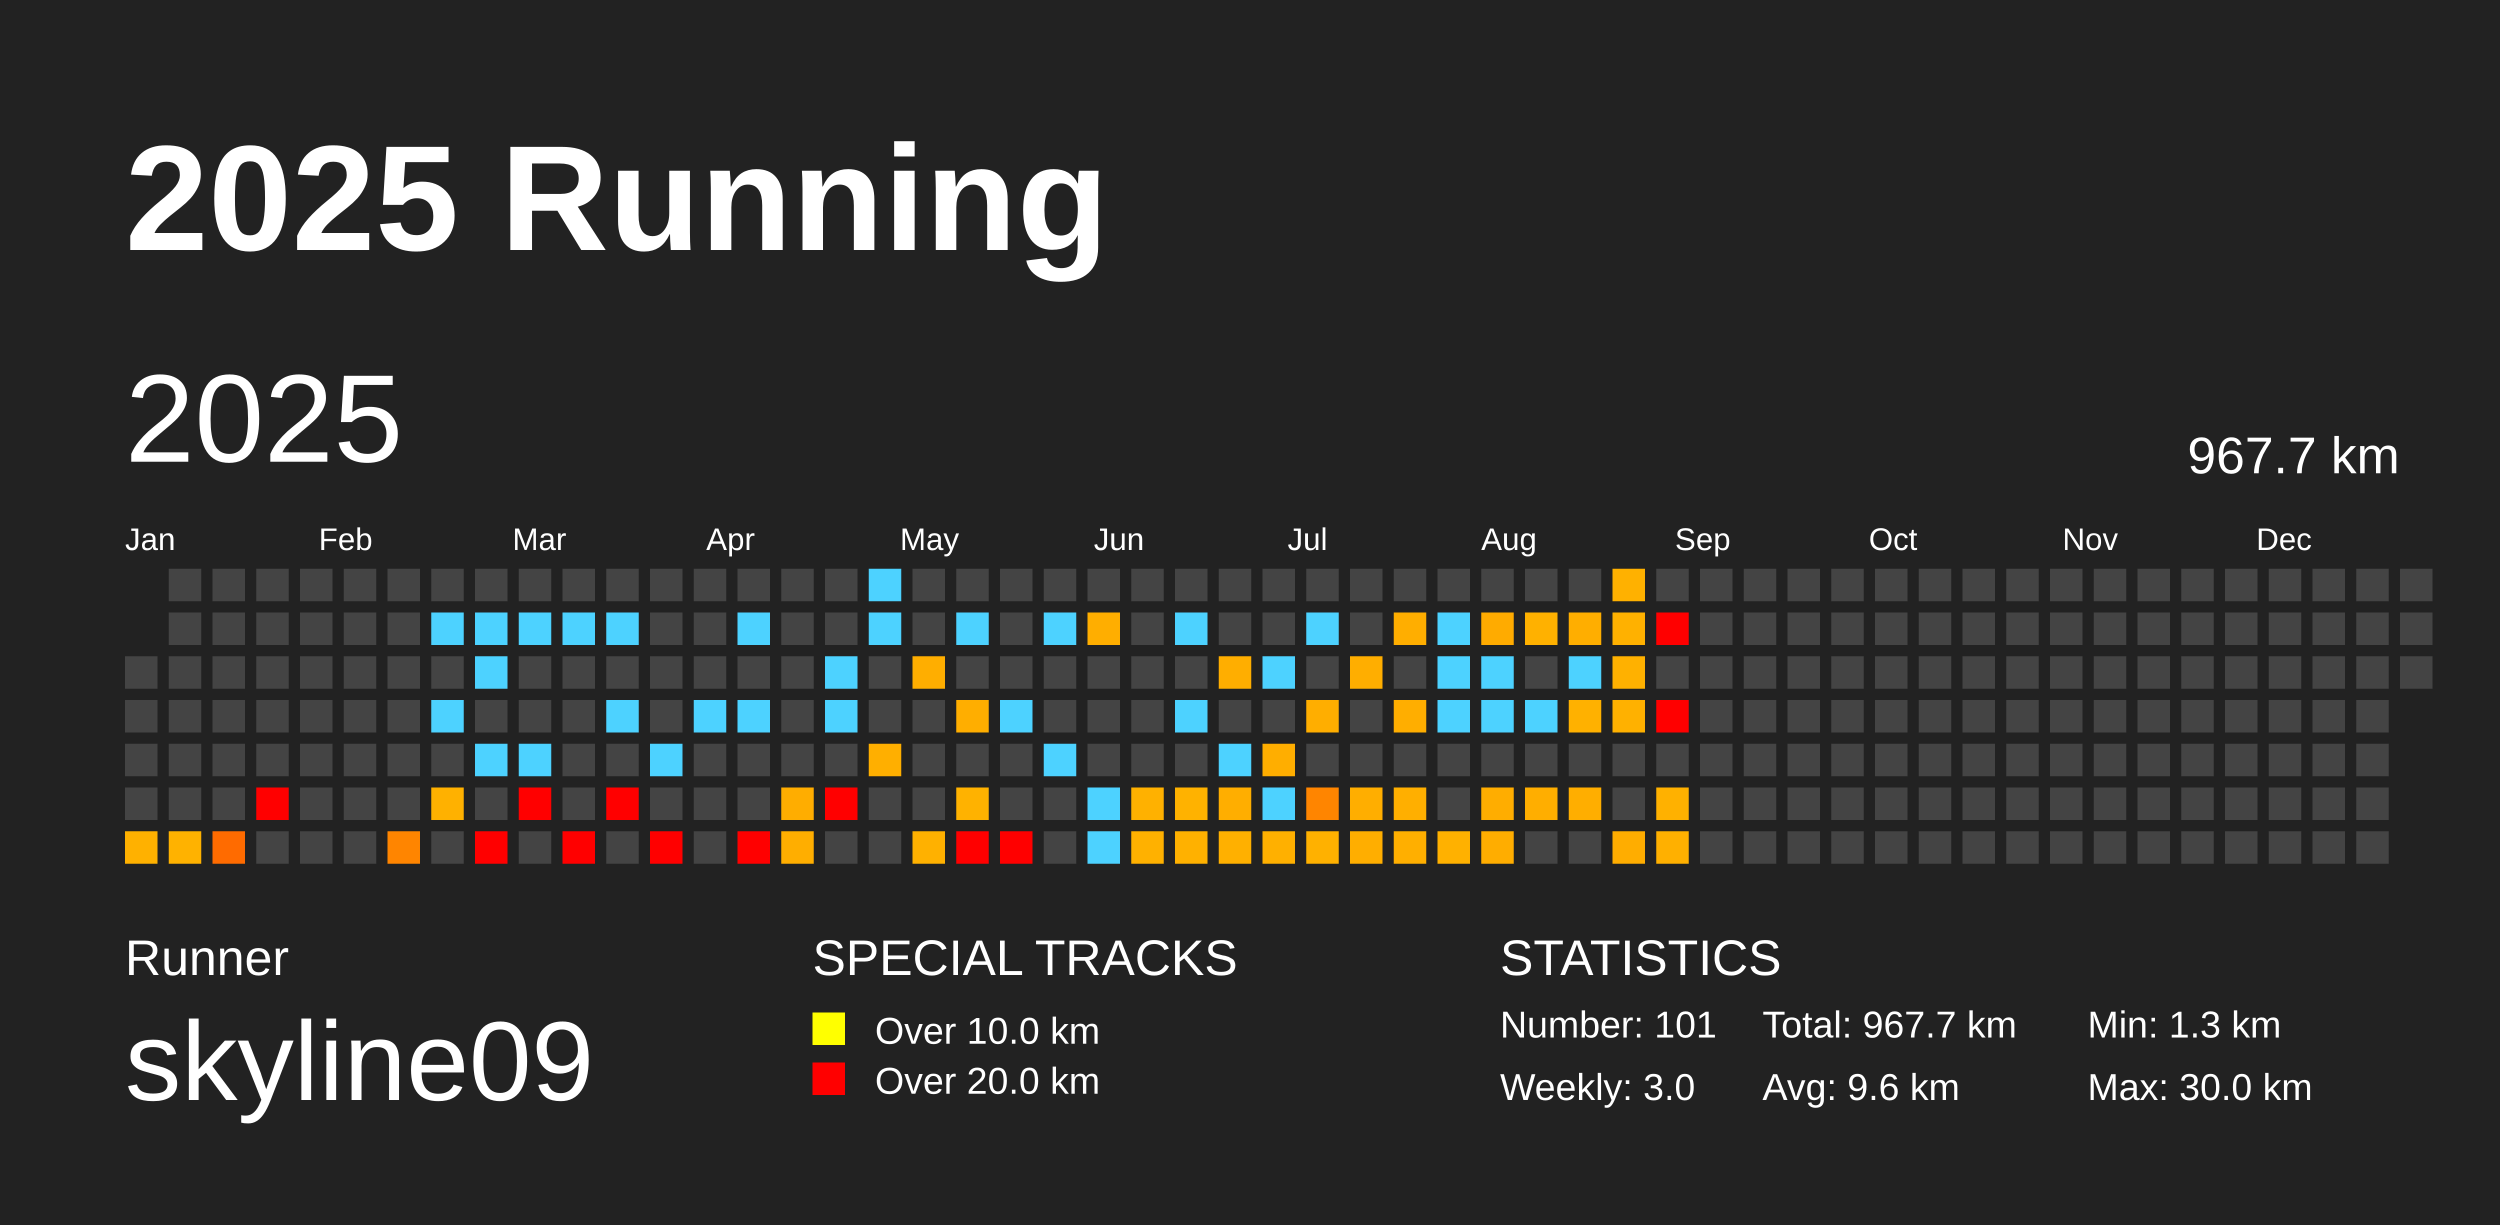
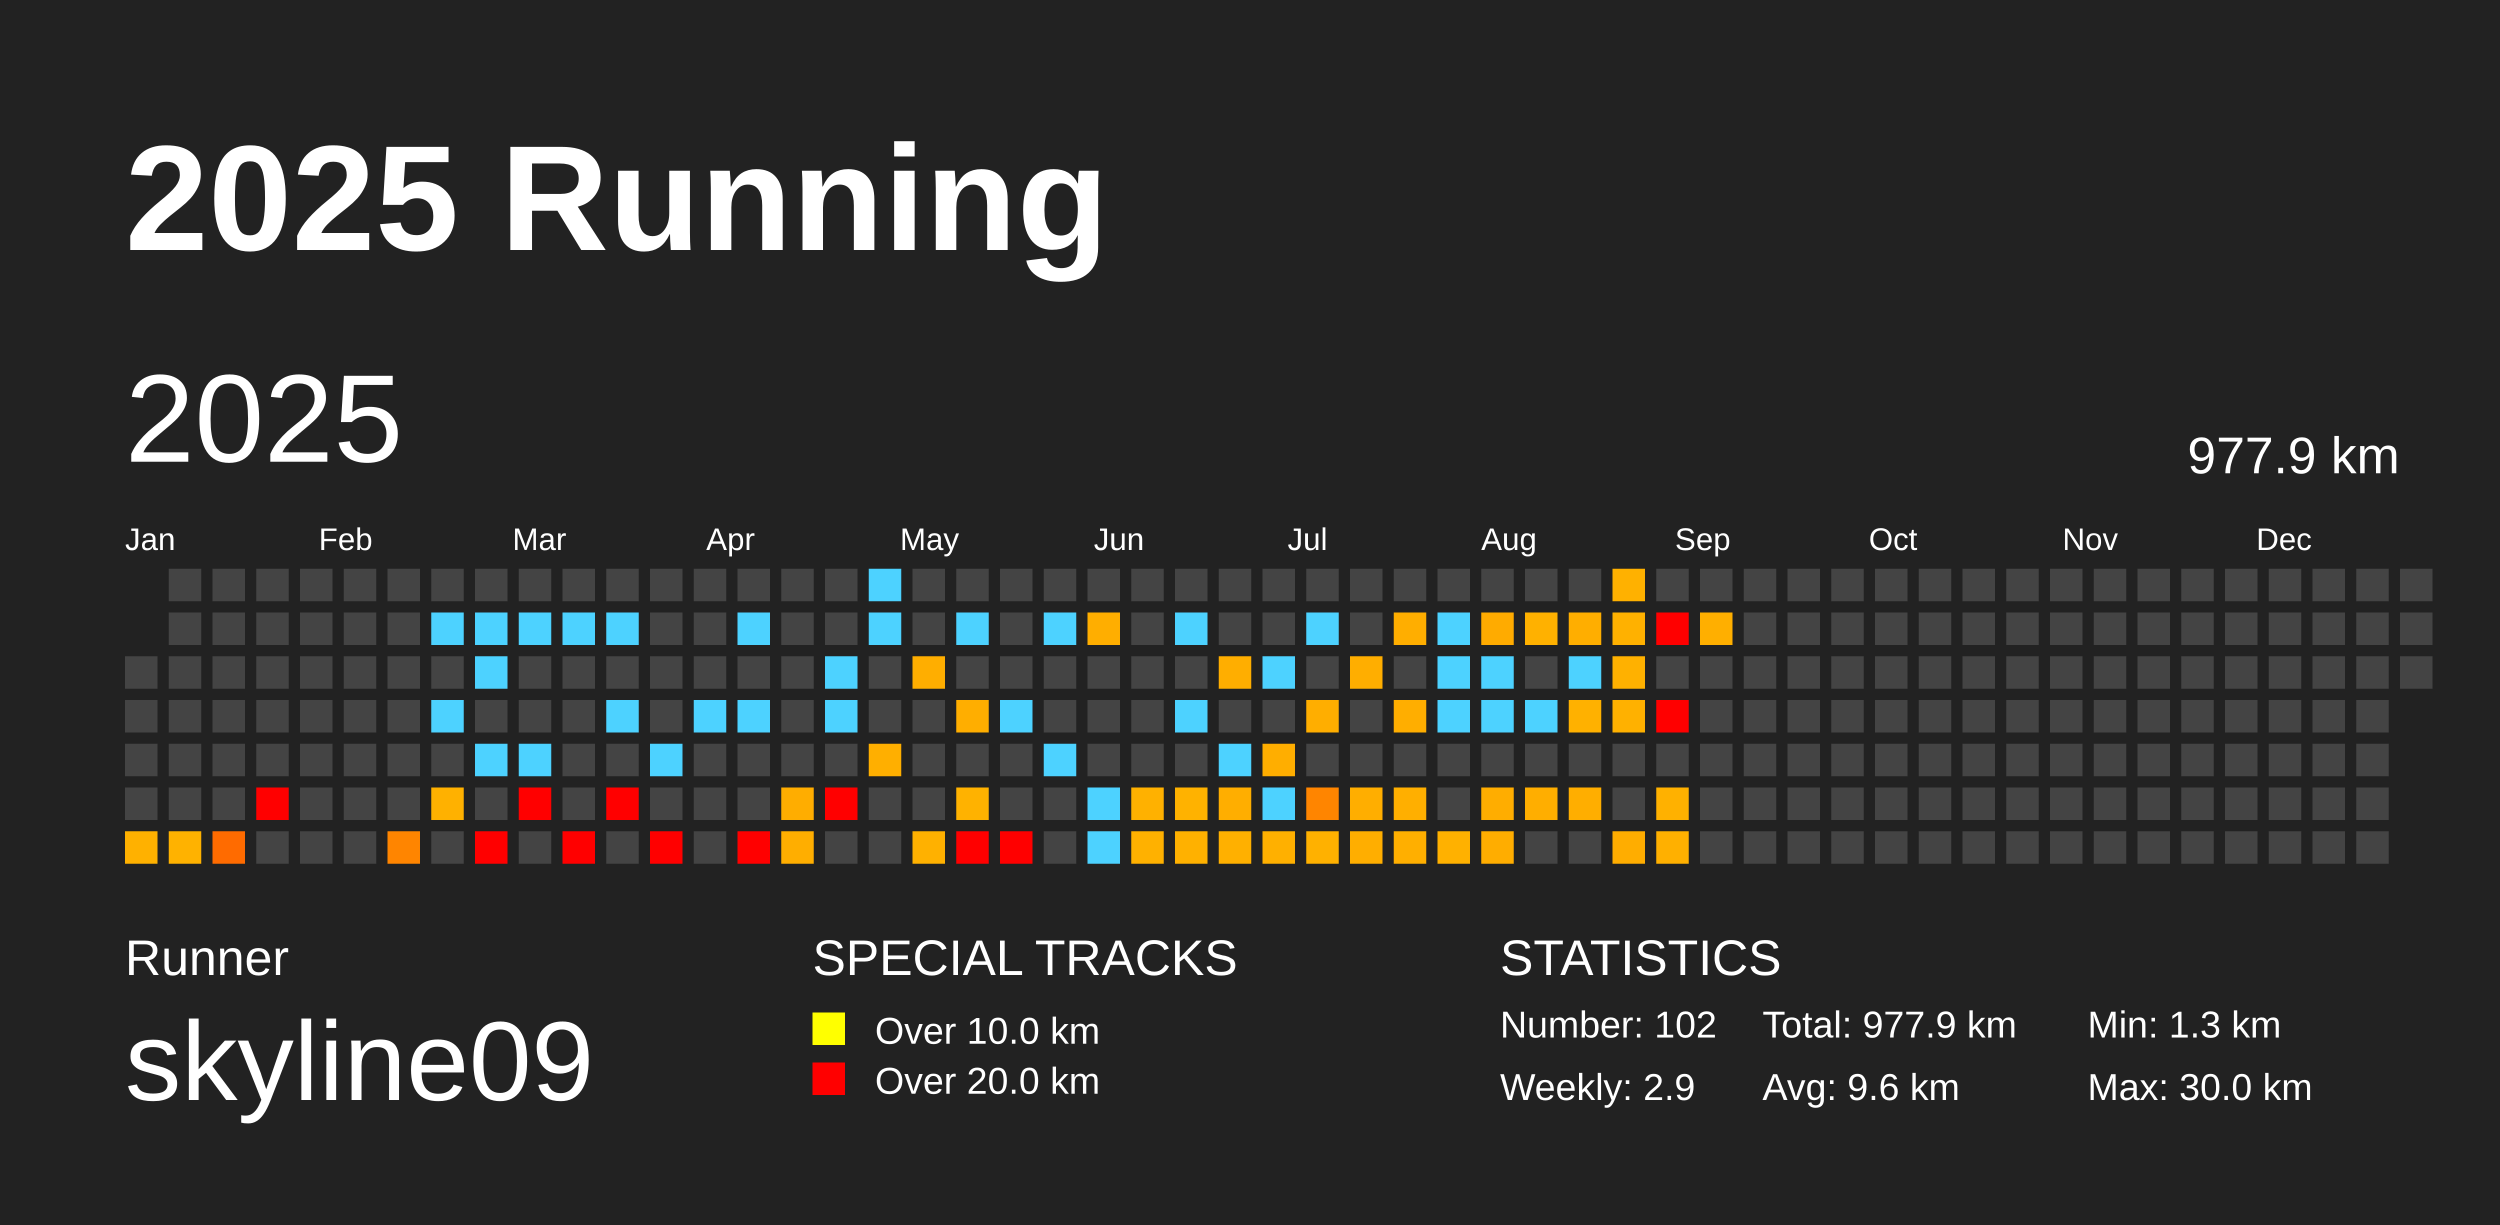
<svg xmlns="http://www.w3.org/2000/svg" baseProfile="full" height="98mm" version="1.1" viewBox="0,0,200,98" width="200mm">
  <defs />
  <rect fill="#222222" height="98" width="200" x="0" y="0" />
  <text fill="#FFFFFF" style="font-size:12px; font-family:Arial; font-weight:bold;" x="10" y="20">2025 Running</text>
  <text fill="#FFFFFF" style="font-size:4px; font-family:Arial" x="10" y="78">Runner</text>
  <text fill="#FFFFFF" style="font-size:9px; font-family:Arial" x="10" y="88">skyline09</text>
  <text fill="#FFFFFF" style="font-size:4px; font-family:Arial" x="65" y="78">SPECIAL TRACKS</text>
  <rect fill="yellow" height="2.6" width="2.6" x="65" y="81" />
  <text fill="#FFFFFF" style="font-size:3px; font-family:Arial" x="70" y="83.5">Over 10.0 km</text>
  <rect fill="red" height="2.6" width="2.6" x="65" y="85" />
  <text fill="#FFFFFF" style="font-size:3px; font-family:Arial" x="70" y="87.5">Over 20.0 km</text>
  <text fill="#FFFFFF" style="font-size:4px; font-family:Arial" x="120" y="78">STATISTICS</text>
-   <text fill="#FFFFFF" style="font-size:3px; font-family:Arial" x="120" y="83">Number: 101</text>
-   <text fill="#FFFFFF" style="font-size:3px; font-family:Arial" x="120" y="88">Weekly: 3.0</text>
-   <text fill="#FFFFFF" style="font-size:3px; font-family:Arial" x="141" y="83">Total: 967.7 km</text>
+   <text fill="#FFFFFF" style="font-size:3px; font-family:Arial" x="120" y="83">Number: 102</text>
+   <text fill="#FFFFFF" style="font-size:3px; font-family:Arial" x="120" y="88">Weekly: 2.9</text>
+   <text fill="#FFFFFF" style="font-size:3px; font-family:Arial" x="141" y="83">Total: 977.9 km</text>
  <text fill="#FFFFFF" style="font-size:3px; font-family:Arial" x="141" y="88">Avg: 9.6 km</text>
  <text fill="#FFFFFF" style="font-size:3px; font-family:Arial" x="167" y="83">Min: 1.3 km</text>
  <text fill="#FFFFFF" style="font-size:3px; font-family:Arial" x="167" y="88">Max: 30.0 km</text>
  <text dominant-baseline="hanging" fill="#FFFFFF" style="font-size:10.0px; font-family:Arial;" x="10" y="30">2025</text>
-   <text dominant-baseline="hanging" fill="#FFFFFF" style="font-size:4.125px; font-family:Arial;" x="175" y="35">967.7 km</text>
+   <text dominant-baseline="hanging" fill="#FFFFFF" style="font-size:4.125px; font-family:Arial;" x="175" y="35">977.9 km</text>
  <text fill="#FFFFFF" style="font-size:2.5px; font-family:Arial" x="10.0" y="44">Jan</text>
  <text fill="#FFFFFF" style="font-size:2.5px; font-family:Arial" x="25.5" y="44">Feb</text>
  <text fill="#FFFFFF" style="font-size:2.5px; font-family:Arial" x="41.0" y="44">Mar</text>
  <text fill="#FFFFFF" style="font-size:2.5px; font-family:Arial" x="56.5" y="44">Apr</text>
  <text fill="#FFFFFF" style="font-size:2.5px; font-family:Arial" x="72.0" y="44">May</text>
  <text fill="#FFFFFF" style="font-size:2.5px; font-family:Arial" x="87.5" y="44">Jun</text>
  <text fill="#FFFFFF" style="font-size:2.5px; font-family:Arial" x="103.0" y="44">Jul</text>
  <text fill="#FFFFFF" style="font-size:2.5px; font-family:Arial" x="118.5" y="44">Aug</text>
  <text fill="#FFFFFF" style="font-size:2.5px; font-family:Arial" x="134.0" y="44">Sep</text>
  <text fill="#FFFFFF" style="font-size:2.5px; font-family:Arial" x="149.5" y="44">Oct</text>
  <text fill="#FFFFFF" style="font-size:2.5px; font-family:Arial" x="165.0" y="44">Nov</text>
  <text fill="#FFFFFF" style="font-size:2.5px; font-family:Arial" x="180.5" y="44">Dec</text>
  <rect fill="#444444" height="2.6" width="2.6" x="10.0" y="52.5" />
  <rect fill="#444444" height="2.6" width="2.6" x="10.0" y="56.0" />
  <rect fill="#444444" height="2.6" width="2.6" x="10.0" y="59.5" />
  <rect fill="#444444" height="2.6" width="2.6" x="10.0" y="63.0" />
  <rect fill="#ffb100" height="2.6" width="2.6" x="10.0" y="66.5" />
  <rect fill="#444444" height="2.6" width="2.6" x="13.5" y="45.5" />
  <rect fill="#444444" height="2.6" width="2.6" x="13.5" y="49.0" />
  <rect fill="#444444" height="2.6" width="2.6" x="13.5" y="52.5" />
  <rect fill="#444444" height="2.6" width="2.6" x="13.5" y="56.0" />
  <rect fill="#444444" height="2.6" width="2.6" x="13.5" y="59.5" />
  <rect fill="#444444" height="2.6" width="2.6" x="13.5" y="63.0" />
  <rect fill="#ffb200" height="2.6" width="2.6" x="13.5" y="66.5" />
  <rect fill="#444444" height="2.6" width="2.6" x="17.0" y="45.5" />
  <rect fill="#444444" height="2.6" width="2.6" x="17.0" y="49.0" />
  <rect fill="#444444" height="2.6" width="2.6" x="17.0" y="52.5" />
  <rect fill="#444444" height="2.6" width="2.6" x="17.0" y="56.0" />
  <rect fill="#444444" height="2.6" width="2.6" x="17.0" y="59.5" />
  <rect fill="#444444" height="2.6" width="2.6" x="17.0" y="63.0" />
  <rect fill="#ff6b00" height="2.6" width="2.6" x="17.0" y="66.5" />
  <rect fill="#444444" height="2.6" width="2.6" x="20.5" y="45.5" />
  <rect fill="#444444" height="2.6" width="2.6" x="20.5" y="49.0" />
  <rect fill="#444444" height="2.6" width="2.6" x="20.5" y="52.5" />
  <rect fill="#444444" height="2.6" width="2.6" x="20.5" y="56.0" />
  <rect fill="#444444" height="2.6" width="2.6" x="20.5" y="59.5" />
  <rect fill="red" height="2.6" width="2.6" x="20.5" y="63.0" />
  <rect fill="#444444" height="2.6" width="2.6" x="20.5" y="66.5" />
  <rect fill="#444444" height="2.6" width="2.6" x="24.0" y="45.5" />
  <rect fill="#444444" height="2.6" width="2.6" x="24.0" y="49.0" />
  <rect fill="#444444" height="2.6" width="2.6" x="24.0" y="52.5" />
  <rect fill="#444444" height="2.6" width="2.6" x="24.0" y="56.0" />
  <rect fill="#444444" height="2.6" width="2.6" x="24.0" y="59.5" />
  <rect fill="#444444" height="2.6" width="2.6" x="24.0" y="63.0" />
  <rect fill="#444444" height="2.6" width="2.6" x="24.0" y="66.5" />
  <rect fill="#444444" height="2.6" width="2.6" x="27.5" y="45.5" />
  <rect fill="#444444" height="2.6" width="2.6" x="27.5" y="49.0" />
  <rect fill="#444444" height="2.6" width="2.6" x="27.5" y="52.5" />
  <rect fill="#444444" height="2.6" width="2.6" x="27.5" y="56.0" />
  <rect fill="#444444" height="2.6" width="2.6" x="27.5" y="59.5" />
  <rect fill="#444444" height="2.6" width="2.6" x="27.5" y="63.0" />
  <rect fill="#444444" height="2.6" width="2.6" x="27.5" y="66.5" />
  <rect fill="#444444" height="2.6" width="2.6" x="31.0" y="45.5" />
  <rect fill="#444444" height="2.6" width="2.6" x="31.0" y="49.0" />
  <rect fill="#444444" height="2.6" width="2.6" x="31.0" y="52.5" />
  <rect fill="#444444" height="2.6" width="2.6" x="31.0" y="56.0" />
  <rect fill="#444444" height="2.6" width="2.6" x="31.0" y="59.5" />
  <rect fill="#444444" height="2.6" width="2.6" x="31.0" y="63.0" />
  <rect fill="#ff8500" height="2.6" width="2.6" x="31.0" y="66.5" />
  <rect fill="#444444" height="2.6" width="2.6" x="34.5" y="45.5" />
  <rect fill="#4dd2ff" height="2.6" width="2.6" x="34.5" y="49.0" />
  <rect fill="#444444" height="2.6" width="2.6" x="34.5" y="52.5" />
  <rect fill="#4dd2ff" height="2.6" width="2.6" x="34.5" y="56.0" />
  <rect fill="#444444" height="2.6" width="2.6" x="34.5" y="59.5" />
  <rect fill="#ffb100" height="2.6" width="2.6" x="34.5" y="63.0" />
  <rect fill="#444444" height="2.6" width="2.6" x="34.5" y="66.5" />
  <rect fill="#444444" height="2.6" width="2.6" x="38.0" y="45.5" />
  <rect fill="#4dd2ff" height="2.6" width="2.6" x="38.0" y="49.0" />
  <rect fill="#4dd2ff" height="2.6" width="2.6" x="38.0" y="52.5" />
  <rect fill="#444444" height="2.6" width="2.6" x="38.0" y="56.0" />
  <rect fill="#4dd2ff" height="2.6" width="2.6" x="38.0" y="59.5" />
  <rect fill="#444444" height="2.6" width="2.6" x="38.0" y="63.0" />
  <rect fill="red" height="2.6" width="2.6" x="38.0" y="66.5" />
  <rect fill="#444444" height="2.6" width="2.6" x="41.5" y="45.5" />
  <rect fill="#4dd2ff" height="2.6" width="2.6" x="41.5" y="49.0" />
  <rect fill="#444444" height="2.6" width="2.6" x="41.5" y="52.5" />
  <rect fill="#444444" height="2.6" width="2.6" x="41.5" y="56.0" />
  <rect fill="#4dd2ff" height="2.6" width="2.6" x="41.5" y="59.5" />
  <rect fill="red" height="2.6" width="2.6" x="41.5" y="63.0" />
  <rect fill="#444444" height="2.6" width="2.6" x="41.5" y="66.5" />
  <rect fill="#444444" height="2.6" width="2.6" x="45.0" y="45.5" />
  <rect fill="#4dd2ff" height="2.6" width="2.6" x="45.0" y="49.0" />
  <rect fill="#444444" height="2.6" width="2.6" x="45.0" y="52.5" />
  <rect fill="#444444" height="2.6" width="2.6" x="45.0" y="56.0" />
  <rect fill="#444444" height="2.6" width="2.6" x="45.0" y="59.5" />
  <rect fill="#444444" height="2.6" width="2.6" x="45.0" y="63.0" />
  <rect fill="red" height="2.6" width="2.6" x="45.0" y="66.5" />
  <rect fill="#444444" height="2.6" width="2.6" x="48.5" y="45.5" />
  <rect fill="#4dd2ff" height="2.6" width="2.6" x="48.5" y="49.0" />
  <rect fill="#444444" height="2.6" width="2.6" x="48.5" y="52.5" />
  <rect fill="#4dd2ff" height="2.6" width="2.6" x="48.5" y="56.0" />
  <rect fill="#444444" height="2.6" width="2.6" x="48.5" y="59.5" />
  <rect fill="red" height="2.6" width="2.6" x="48.5" y="63.0" />
  <rect fill="#444444" height="2.6" width="2.6" x="48.5" y="66.5" />
  <rect fill="#444444" height="2.6" width="2.6" x="52.0" y="45.5" />
  <rect fill="#444444" height="2.6" width="2.6" x="52.0" y="49.0" />
  <rect fill="#444444" height="2.6" width="2.6" x="52.0" y="52.5" />
  <rect fill="#444444" height="2.6" width="2.6" x="52.0" y="56.0" />
  <rect fill="#4dd2ff" height="2.6" width="2.6" x="52.0" y="59.5" />
  <rect fill="#444444" height="2.6" width="2.6" x="52.0" y="63.0" />
  <rect fill="red" height="2.6" width="2.6" x="52.0" y="66.5" />
  <rect fill="#444444" height="2.6" width="2.6" x="55.5" y="45.5" />
  <rect fill="#444444" height="2.6" width="2.6" x="55.5" y="49.0" />
  <rect fill="#444444" height="2.6" width="2.6" x="55.5" y="52.5" />
  <rect fill="#4dd2ff" height="2.6" width="2.6" x="55.5" y="56.0" />
  <rect fill="#444444" height="2.6" width="2.6" x="55.5" y="59.5" />
  <rect fill="#444444" height="2.6" width="2.6" x="55.5" y="63.0" />
  <rect fill="#444444" height="2.6" width="2.6" x="55.5" y="66.5" />
  <rect fill="#444444" height="2.6" width="2.6" x="59.0" y="45.5" />
  <rect fill="#4dd2ff" height="2.6" width="2.6" x="59.0" y="49.0" />
  <rect fill="#444444" height="2.6" width="2.6" x="59.0" y="52.5" />
  <rect fill="#4dd2ff" height="2.6" width="2.6" x="59.0" y="56.0" />
  <rect fill="#444444" height="2.6" width="2.6" x="59.0" y="59.5" />
  <rect fill="#444444" height="2.6" width="2.6" x="59.0" y="63.0" />
  <rect fill="red" height="2.6" width="2.6" x="59.0" y="66.5" />
  <rect fill="#444444" height="2.6" width="2.6" x="62.5" y="45.5" />
  <rect fill="#444444" height="2.6" width="2.6" x="62.5" y="49.0" />
  <rect fill="#444444" height="2.6" width="2.6" x="62.5" y="52.5" />
  <rect fill="#444444" height="2.6" width="2.6" x="62.5" y="56.0" />
  <rect fill="#444444" height="2.6" width="2.6" x="62.5" y="59.5" />
  <rect fill="#ffad00" height="2.6" width="2.6" x="62.5" y="63.0" />
  <rect fill="#ffae00" height="2.6" width="2.6" x="62.5" y="66.5" />
  <rect fill="#444444" height="2.6" width="2.6" x="66.0" y="45.5" />
  <rect fill="#444444" height="2.6" width="2.6" x="66.0" y="49.0" />
  <rect fill="#4dd2ff" height="2.6" width="2.6" x="66.0" y="52.5" />
  <rect fill="#4dd2ff" height="2.6" width="2.6" x="66.0" y="56.0" />
  <rect fill="#444444" height="2.6" width="2.6" x="66.0" y="59.5" />
  <rect fill="red" height="2.6" width="2.6" x="66.0" y="63.0" />
  <rect fill="#444444" height="2.6" width="2.6" x="66.0" y="66.5" />
  <rect fill="#4dd2ff" height="2.6" width="2.6" x="69.5" y="45.5" />
  <rect fill="#4dd2ff" height="2.6" width="2.6" x="69.5" y="49.0" />
  <rect fill="#444444" height="2.6" width="2.6" x="69.5" y="52.5" />
  <rect fill="#444444" height="2.6" width="2.6" x="69.5" y="56.0" />
  <rect fill="#ffaf00" height="2.6" width="2.6" x="69.5" y="59.5" />
  <rect fill="#444444" height="2.6" width="2.6" x="69.5" y="63.0" />
  <rect fill="#444444" height="2.6" width="2.6" x="69.5" y="66.5" />
  <rect fill="#444444" height="2.6" width="2.6" x="73.0" y="45.5" />
  <rect fill="#444444" height="2.6" width="2.6" x="73.0" y="49.0" />
  <rect fill="#ffae00" height="2.6" width="2.6" x="73.0" y="52.5" />
  <rect fill="#444444" height="2.6" width="2.6" x="73.0" y="56.0" />
  <rect fill="#444444" height="2.6" width="2.6" x="73.0" y="59.5" />
  <rect fill="#444444" height="2.6" width="2.6" x="73.0" y="63.0" />
  <rect fill="#ffb100" height="2.6" width="2.6" x="73.0" y="66.5" />
  <rect fill="#444444" height="2.6" width="2.6" x="76.5" y="45.5" />
  <rect fill="#4dd2ff" height="2.6" width="2.6" x="76.5" y="49.0" />
  <rect fill="#444444" height="2.6" width="2.6" x="76.5" y="52.5" />
  <rect fill="#ffae00" height="2.6" width="2.6" x="76.5" y="56.0" />
  <rect fill="#444444" height="2.6" width="2.6" x="76.5" y="59.5" />
  <rect fill="#ffb200" height="2.6" width="2.6" x="76.5" y="63.0" />
  <rect fill="red" height="2.6" width="2.6" x="76.5" y="66.5" />
  <rect fill="#444444" height="2.6" width="2.6" x="80.0" y="45.5" />
  <rect fill="#444444" height="2.6" width="2.6" x="80.0" y="49.0" />
  <rect fill="#444444" height="2.6" width="2.6" x="80.0" y="52.5" />
  <rect fill="#4dd2ff" height="2.6" width="2.6" x="80.0" y="56.0" />
  <rect fill="#444444" height="2.6" width="2.6" x="80.0" y="59.5" />
  <rect fill="#444444" height="2.6" width="2.6" x="80.0" y="63.0" />
  <rect fill="red" height="2.6" width="2.6" x="80.0" y="66.5" />
  <rect fill="#444444" height="2.6" width="2.6" x="83.5" y="45.5" />
  <rect fill="#4dd2ff" height="2.6" width="2.6" x="83.5" y="49.0" />
  <rect fill="#444444" height="2.6" width="2.6" x="83.5" y="52.5" />
  <rect fill="#444444" height="2.6" width="2.6" x="83.5" y="56.0" />
  <rect fill="#4dd2ff" height="2.6" width="2.6" x="83.5" y="59.5" />
  <rect fill="#444444" height="2.6" width="2.6" x="83.5" y="63.0" />
  <rect fill="#444444" height="2.6" width="2.6" x="83.5" y="66.5" />
  <rect fill="#444444" height="2.6" width="2.6" x="87.0" y="45.5" />
  <rect fill="#ffae00" height="2.6" width="2.6" x="87.0" y="49.0" />
  <rect fill="#444444" height="2.6" width="2.6" x="87.0" y="52.5" />
  <rect fill="#444444" height="2.6" width="2.6" x="87.0" y="56.0" />
  <rect fill="#444444" height="2.6" width="2.6" x="87.0" y="59.5" />
  <rect fill="#4dd2ff" height="2.6" width="2.6" x="87.0" y="63.0" />
  <rect fill="#4dd2ff" height="2.6" width="2.6" x="87.0" y="66.5" />
  <rect fill="#444444" height="2.6" width="2.6" x="90.5" y="45.5" />
  <rect fill="#444444" height="2.6" width="2.6" x="90.5" y="49.0" />
  <rect fill="#444444" height="2.6" width="2.6" x="90.5" y="52.5" />
  <rect fill="#444444" height="2.6" width="2.6" x="90.5" y="56.0" />
  <rect fill="#444444" height="2.6" width="2.6" x="90.5" y="59.5" />
  <rect fill="#ffb100" height="2.6" width="2.6" x="90.5" y="63.0" />
  <rect fill="#ffb100" height="2.6" width="2.6" x="90.5" y="66.5" />
  <rect fill="#444444" height="2.6" width="2.6" x="94.0" y="45.5" />
  <rect fill="#4dd2ff" height="2.6" width="2.6" x="94.0" y="49.0" />
  <rect fill="#444444" height="2.6" width="2.6" x="94.0" y="52.5" />
  <rect fill="#4dd2ff" height="2.6" width="2.6" x="94.0" y="56.0" />
  <rect fill="#444444" height="2.6" width="2.6" x="94.0" y="59.5" />
  <rect fill="#ffb200" height="2.6" width="2.6" x="94.0" y="63.0" />
  <rect fill="#ffb100" height="2.6" width="2.6" x="94.0" y="66.5" />
  <rect fill="#444444" height="2.6" width="2.6" x="97.5" y="45.5" />
  <rect fill="#444444" height="2.6" width="2.6" x="97.5" y="49.0" />
  <rect fill="#ffae00" height="2.6" width="2.6" x="97.5" y="52.5" />
  <rect fill="#444444" height="2.6" width="2.6" x="97.5" y="56.0" />
  <rect fill="#4dd2ff" height="2.6" width="2.6" x="97.5" y="59.5" />
  <rect fill="#ffae00" height="2.6" width="2.6" x="97.5" y="63.0" />
  <rect fill="#ffb000" height="2.6" width="2.6" x="97.5" y="66.5" />
  <rect fill="#444444" height="2.6" width="2.6" x="101.0" y="45.5" />
  <rect fill="#444444" height="2.6" width="2.6" x="101.0" y="49.0" />
  <rect fill="#4dd2ff" height="2.6" width="2.6" x="101.0" y="52.5" />
  <rect fill="#444444" height="2.6" width="2.6" x="101.0" y="56.0" />
  <rect fill="#ffae00" height="2.6" width="2.6" x="101.0" y="59.5" />
  <rect fill="#4dd2ff" height="2.6" width="2.6" x="101.0" y="63.0" />
  <rect fill="#ffb000" height="2.6" width="2.6" x="101.0" y="66.5" />
  <rect fill="#444444" height="2.6" width="2.6" x="104.5" y="45.5" />
  <rect fill="#4dd2ff" height="2.6" width="2.6" x="104.5" y="49.0" />
  <rect fill="#444444" height="2.6" width="2.6" x="104.5" y="52.5" />
  <rect fill="#ffae00" height="2.6" width="2.6" x="104.5" y="56.0" />
  <rect fill="#444444" height="2.6" width="2.6" x="104.5" y="59.5" />
  <rect fill="#ff8500" height="2.6" width="2.6" x="104.5" y="63.0" />
  <rect fill="#ffb100" height="2.6" width="2.6" x="104.5" y="66.5" />
  <rect fill="#444444" height="2.6" width="2.6" x="108.0" y="45.5" />
  <rect fill="#444444" height="2.6" width="2.6" x="108.0" y="49.0" />
  <rect fill="#ffae00" height="2.6" width="2.6" x="108.0" y="52.5" />
  <rect fill="#444444" height="2.6" width="2.6" x="108.0" y="56.0" />
  <rect fill="#444444" height="2.6" width="2.6" x="108.0" y="59.5" />
  <rect fill="#ffae00" height="2.6" width="2.6" x="108.0" y="63.0" />
  <rect fill="#ffae00" height="2.6" width="2.6" x="108.0" y="66.5" />
  <rect fill="#444444" height="2.6" width="2.6" x="111.5" y="45.5" />
  <rect fill="#ffae00" height="2.6" width="2.6" x="111.5" y="49.0" />
  <rect fill="#444444" height="2.6" width="2.6" x="111.5" y="52.5" />
  <rect fill="#ffae00" height="2.6" width="2.6" x="111.5" y="56.0" />
  <rect fill="#444444" height="2.6" width="2.6" x="111.5" y="59.5" />
  <rect fill="#ffaf00" height="2.6" width="2.6" x="111.5" y="63.0" />
  <rect fill="#ffaf00" height="2.6" width="2.6" x="111.5" y="66.5" />
  <rect fill="#444444" height="2.6" width="2.6" x="115.0" y="45.5" />
  <rect fill="#4dd2ff" height="2.6" width="2.6" x="115.0" y="49.0" />
  <rect fill="#4dd2ff" height="2.6" width="2.6" x="115.0" y="52.5" />
  <rect fill="#4dd2ff" height="2.6" width="2.6" x="115.0" y="56.0" />
  <rect fill="#444444" height="2.6" width="2.6" x="115.0" y="59.5" />
  <rect fill="#444444" height="2.6" width="2.6" x="115.0" y="63.0" />
  <rect fill="#ffb100" height="2.6" width="2.6" x="115.0" y="66.5" />
  <rect fill="#444444" height="2.6" width="2.6" x="118.5" y="45.5" />
  <rect fill="#ffab00" height="2.6" width="2.6" x="118.5" y="49.0" />
  <rect fill="#4dd2ff" height="2.6" width="2.6" x="118.5" y="52.5" />
  <rect fill="#4dd2ff" height="2.6" width="2.6" x="118.5" y="56.0" />
  <rect fill="#444444" height="2.6" width="2.6" x="118.5" y="59.5" />
  <rect fill="#ffad00" height="2.6" width="2.6" x="118.5" y="63.0" />
  <rect fill="#ffad00" height="2.6" width="2.6" x="118.5" y="66.5" />
  <rect fill="#444444" height="2.6" width="2.6" x="122.0" y="45.5" />
  <rect fill="#ffb100" height="2.6" width="2.6" x="122.0" y="49.0" />
  <rect fill="#444444" height="2.6" width="2.6" x="122.0" y="52.5" />
  <rect fill="#4dd2ff" height="2.6" width="2.6" x="122.0" y="56.0" />
  <rect fill="#444444" height="2.6" width="2.6" x="122.0" y="59.5" />
  <rect fill="#ffae00" height="2.6" width="2.6" x="122.0" y="63.0" />
  <rect fill="#444444" height="2.6" width="2.6" x="122.0" y="66.5" />
  <rect fill="#444444" height="2.6" width="2.6" x="125.5" y="45.5" />
  <rect fill="#ffae00" height="2.6" width="2.6" x="125.5" y="49.0" />
  <rect fill="#4dd2ff" height="2.6" width="2.6" x="125.5" y="52.5" />
  <rect fill="#ffb100" height="2.6" width="2.6" x="125.5" y="56.0" />
  <rect fill="#444444" height="2.6" width="2.6" x="125.5" y="59.5" />
  <rect fill="#ffae00" height="2.6" width="2.6" x="125.5" y="63.0" />
  <rect fill="#444444" height="2.6" width="2.6" x="125.5" y="66.5" />
  <rect fill="#ffb100" height="2.6" width="2.6" x="129.0" y="45.5" />
  <rect fill="#ffb100" height="2.6" width="2.6" x="129.0" y="49.0" />
  <rect fill="#ffb100" height="2.6" width="2.6" x="129.0" y="52.5" />
  <rect fill="#ffb100" height="2.6" width="2.6" x="129.0" y="56.0" />
  <rect fill="#444444" height="2.6" width="2.6" x="129.0" y="59.5" />
  <rect fill="#444444" height="2.6" width="2.6" x="129.0" y="63.0" />
  <rect fill="#ffad00" height="2.6" width="2.6" x="129.0" y="66.5" />
  <rect fill="#444444" height="2.6" width="2.6" x="132.5" y="45.5" />
  <rect fill="red" height="2.6" width="2.6" x="132.5" y="49.0" />
  <rect fill="#444444" height="2.6" width="2.6" x="132.5" y="52.5" />
  <rect fill="red" height="2.6" width="2.6" x="132.5" y="56.0" />
  <rect fill="#444444" height="2.6" width="2.6" x="132.5" y="59.5" />
  <rect fill="#ffb100" height="2.6" width="2.6" x="132.5" y="63.0" />
  <rect fill="#ffb000" height="2.6" width="2.6" x="132.5" y="66.5" />
  <rect fill="#444444" height="2.6" width="2.6" x="136.0" y="45.5" />
-   <rect fill="#444444" height="2.6" width="2.6" x="136.0" y="49.0" />
+   <rect fill="#ffaf00" height="2.6" width="2.6" x="136.0" y="49.0" />
  <rect fill="#444444" height="2.6" width="2.6" x="136.0" y="52.5" />
  <rect fill="#444444" height="2.6" width="2.6" x="136.0" y="56.0" />
  <rect fill="#444444" height="2.6" width="2.6" x="136.0" y="59.5" />
  <rect fill="#444444" height="2.6" width="2.6" x="136.0" y="63.0" />
  <rect fill="#444444" height="2.6" width="2.6" x="136.0" y="66.5" />
  <rect fill="#444444" height="2.6" width="2.6" x="139.5" y="45.5" />
  <rect fill="#444444" height="2.6" width="2.6" x="139.5" y="49.0" />
  <rect fill="#444444" height="2.6" width="2.6" x="139.5" y="52.5" />
  <rect fill="#444444" height="2.6" width="2.6" x="139.5" y="56.0" />
  <rect fill="#444444" height="2.6" width="2.6" x="139.5" y="59.5" />
  <rect fill="#444444" height="2.6" width="2.6" x="139.5" y="63.0" />
  <rect fill="#444444" height="2.6" width="2.6" x="139.5" y="66.5" />
  <rect fill="#444444" height="2.6" width="2.6" x="143.0" y="45.5" />
  <rect fill="#444444" height="2.6" width="2.6" x="143.0" y="49.0" />
  <rect fill="#444444" height="2.6" width="2.6" x="143.0" y="52.5" />
  <rect fill="#444444" height="2.6" width="2.6" x="143.0" y="56.0" />
  <rect fill="#444444" height="2.6" width="2.6" x="143.0" y="59.5" />
  <rect fill="#444444" height="2.6" width="2.6" x="143.0" y="63.0" />
  <rect fill="#444444" height="2.6" width="2.6" x="143.0" y="66.5" />
  <rect fill="#444444" height="2.6" width="2.6" x="146.5" y="45.5" />
  <rect fill="#444444" height="2.6" width="2.6" x="146.5" y="49.0" />
  <rect fill="#444444" height="2.6" width="2.6" x="146.5" y="52.5" />
  <rect fill="#444444" height="2.6" width="2.6" x="146.5" y="56.0" />
  <rect fill="#444444" height="2.6" width="2.6" x="146.5" y="59.5" />
  <rect fill="#444444" height="2.6" width="2.6" x="146.5" y="63.0" />
  <rect fill="#444444" height="2.6" width="2.6" x="146.5" y="66.5" />
  <rect fill="#444444" height="2.6" width="2.6" x="150.0" y="45.5" />
  <rect fill="#444444" height="2.6" width="2.6" x="150.0" y="49.0" />
  <rect fill="#444444" height="2.6" width="2.6" x="150.0" y="52.5" />
  <rect fill="#444444" height="2.6" width="2.6" x="150.0" y="56.0" />
  <rect fill="#444444" height="2.6" width="2.6" x="150.0" y="59.5" />
  <rect fill="#444444" height="2.6" width="2.6" x="150.0" y="63.0" />
  <rect fill="#444444" height="2.6" width="2.6" x="150.0" y="66.5" />
  <rect fill="#444444" height="2.6" width="2.6" x="153.5" y="45.5" />
  <rect fill="#444444" height="2.6" width="2.6" x="153.5" y="49.0" />
  <rect fill="#444444" height="2.6" width="2.6" x="153.5" y="52.5" />
  <rect fill="#444444" height="2.6" width="2.6" x="153.5" y="56.0" />
  <rect fill="#444444" height="2.6" width="2.6" x="153.5" y="59.5" />
  <rect fill="#444444" height="2.6" width="2.6" x="153.5" y="63.0" />
  <rect fill="#444444" height="2.6" width="2.6" x="153.5" y="66.5" />
  <rect fill="#444444" height="2.6" width="2.6" x="157.0" y="45.5" />
  <rect fill="#444444" height="2.6" width="2.6" x="157.0" y="49.0" />
  <rect fill="#444444" height="2.6" width="2.6" x="157.0" y="52.5" />
  <rect fill="#444444" height="2.6" width="2.6" x="157.0" y="56.0" />
  <rect fill="#444444" height="2.6" width="2.6" x="157.0" y="59.5" />
  <rect fill="#444444" height="2.6" width="2.6" x="157.0" y="63.0" />
  <rect fill="#444444" height="2.6" width="2.6" x="157.0" y="66.5" />
  <rect fill="#444444" height="2.6" width="2.6" x="160.5" y="45.5" />
  <rect fill="#444444" height="2.6" width="2.6" x="160.5" y="49.0" />
  <rect fill="#444444" height="2.6" width="2.6" x="160.5" y="52.5" />
  <rect fill="#444444" height="2.6" width="2.6" x="160.5" y="56.0" />
  <rect fill="#444444" height="2.6" width="2.6" x="160.5" y="59.5" />
  <rect fill="#444444" height="2.6" width="2.6" x="160.5" y="63.0" />
  <rect fill="#444444" height="2.6" width="2.6" x="160.5" y="66.5" />
  <rect fill="#444444" height="2.6" width="2.6" x="164.0" y="45.5" />
  <rect fill="#444444" height="2.6" width="2.6" x="164.0" y="49.0" />
  <rect fill="#444444" height="2.6" width="2.6" x="164.0" y="52.5" />
  <rect fill="#444444" height="2.6" width="2.6" x="164.0" y="56.0" />
  <rect fill="#444444" height="2.6" width="2.6" x="164.0" y="59.5" />
  <rect fill="#444444" height="2.6" width="2.6" x="164.0" y="63.0" />
  <rect fill="#444444" height="2.6" width="2.6" x="164.0" y="66.5" />
  <rect fill="#444444" height="2.6" width="2.6" x="167.5" y="45.5" />
  <rect fill="#444444" height="2.6" width="2.6" x="167.5" y="49.0" />
  <rect fill="#444444" height="2.6" width="2.6" x="167.5" y="52.5" />
  <rect fill="#444444" height="2.6" width="2.6" x="167.5" y="56.0" />
  <rect fill="#444444" height="2.6" width="2.6" x="167.5" y="59.5" />
  <rect fill="#444444" height="2.6" width="2.6" x="167.5" y="63.0" />
  <rect fill="#444444" height="2.6" width="2.6" x="167.5" y="66.5" />
  <rect fill="#444444" height="2.6" width="2.6" x="171.0" y="45.5" />
  <rect fill="#444444" height="2.6" width="2.6" x="171.0" y="49.0" />
  <rect fill="#444444" height="2.6" width="2.6" x="171.0" y="52.5" />
  <rect fill="#444444" height="2.6" width="2.6" x="171.0" y="56.0" />
  <rect fill="#444444" height="2.6" width="2.6" x="171.0" y="59.5" />
  <rect fill="#444444" height="2.6" width="2.6" x="171.0" y="63.0" />
  <rect fill="#444444" height="2.6" width="2.6" x="171.0" y="66.5" />
  <rect fill="#444444" height="2.6" width="2.6" x="174.5" y="45.5" />
  <rect fill="#444444" height="2.6" width="2.6" x="174.5" y="49.0" />
  <rect fill="#444444" height="2.6" width="2.6" x="174.5" y="52.5" />
  <rect fill="#444444" height="2.6" width="2.6" x="174.5" y="56.0" />
  <rect fill="#444444" height="2.6" width="2.6" x="174.5" y="59.5" />
  <rect fill="#444444" height="2.6" width="2.6" x="174.5" y="63.0" />
  <rect fill="#444444" height="2.6" width="2.6" x="174.5" y="66.5" />
  <rect fill="#444444" height="2.6" width="2.6" x="178.0" y="45.5" />
  <rect fill="#444444" height="2.6" width="2.6" x="178.0" y="49.0" />
  <rect fill="#444444" height="2.6" width="2.6" x="178.0" y="52.5" />
  <rect fill="#444444" height="2.6" width="2.6" x="178.0" y="56.0" />
  <rect fill="#444444" height="2.6" width="2.6" x="178.0" y="59.5" />
  <rect fill="#444444" height="2.6" width="2.6" x="178.0" y="63.0" />
  <rect fill="#444444" height="2.6" width="2.6" x="178.0" y="66.5" />
  <rect fill="#444444" height="2.6" width="2.6" x="181.5" y="45.5" />
  <rect fill="#444444" height="2.6" width="2.6" x="181.5" y="49.0" />
  <rect fill="#444444" height="2.6" width="2.6" x="181.5" y="52.5" />
  <rect fill="#444444" height="2.6" width="2.6" x="181.5" y="56.0" />
  <rect fill="#444444" height="2.6" width="2.6" x="181.5" y="59.5" />
  <rect fill="#444444" height="2.6" width="2.6" x="181.5" y="63.0" />
  <rect fill="#444444" height="2.6" width="2.6" x="181.5" y="66.5" />
  <rect fill="#444444" height="2.6" width="2.6" x="185.0" y="45.5" />
  <rect fill="#444444" height="2.6" width="2.6" x="185.0" y="49.0" />
  <rect fill="#444444" height="2.6" width="2.6" x="185.0" y="52.5" />
  <rect fill="#444444" height="2.6" width="2.6" x="185.0" y="56.0" />
  <rect fill="#444444" height="2.6" width="2.6" x="185.0" y="59.5" />
  <rect fill="#444444" height="2.6" width="2.6" x="185.0" y="63.0" />
  <rect fill="#444444" height="2.6" width="2.6" x="185.0" y="66.5" />
  <rect fill="#444444" height="2.6" width="2.6" x="188.5" y="45.5" />
  <rect fill="#444444" height="2.6" width="2.6" x="188.5" y="49.0" />
  <rect fill="#444444" height="2.6" width="2.6" x="188.5" y="52.5" />
  <rect fill="#444444" height="2.6" width="2.6" x="188.5" y="56.0" />
  <rect fill="#444444" height="2.6" width="2.6" x="188.5" y="59.5" />
  <rect fill="#444444" height="2.6" width="2.6" x="188.5" y="63.0" />
  <rect fill="#444444" height="2.6" width="2.6" x="188.5" y="66.5" />
  <rect fill="#444444" height="2.6" width="2.6" x="192.0" y="45.5" />
  <rect fill="#444444" height="2.6" width="2.6" x="192.0" y="49.0" />
  <rect fill="#444444" height="2.6" width="2.6" x="192.0" y="52.5" />
</svg>
